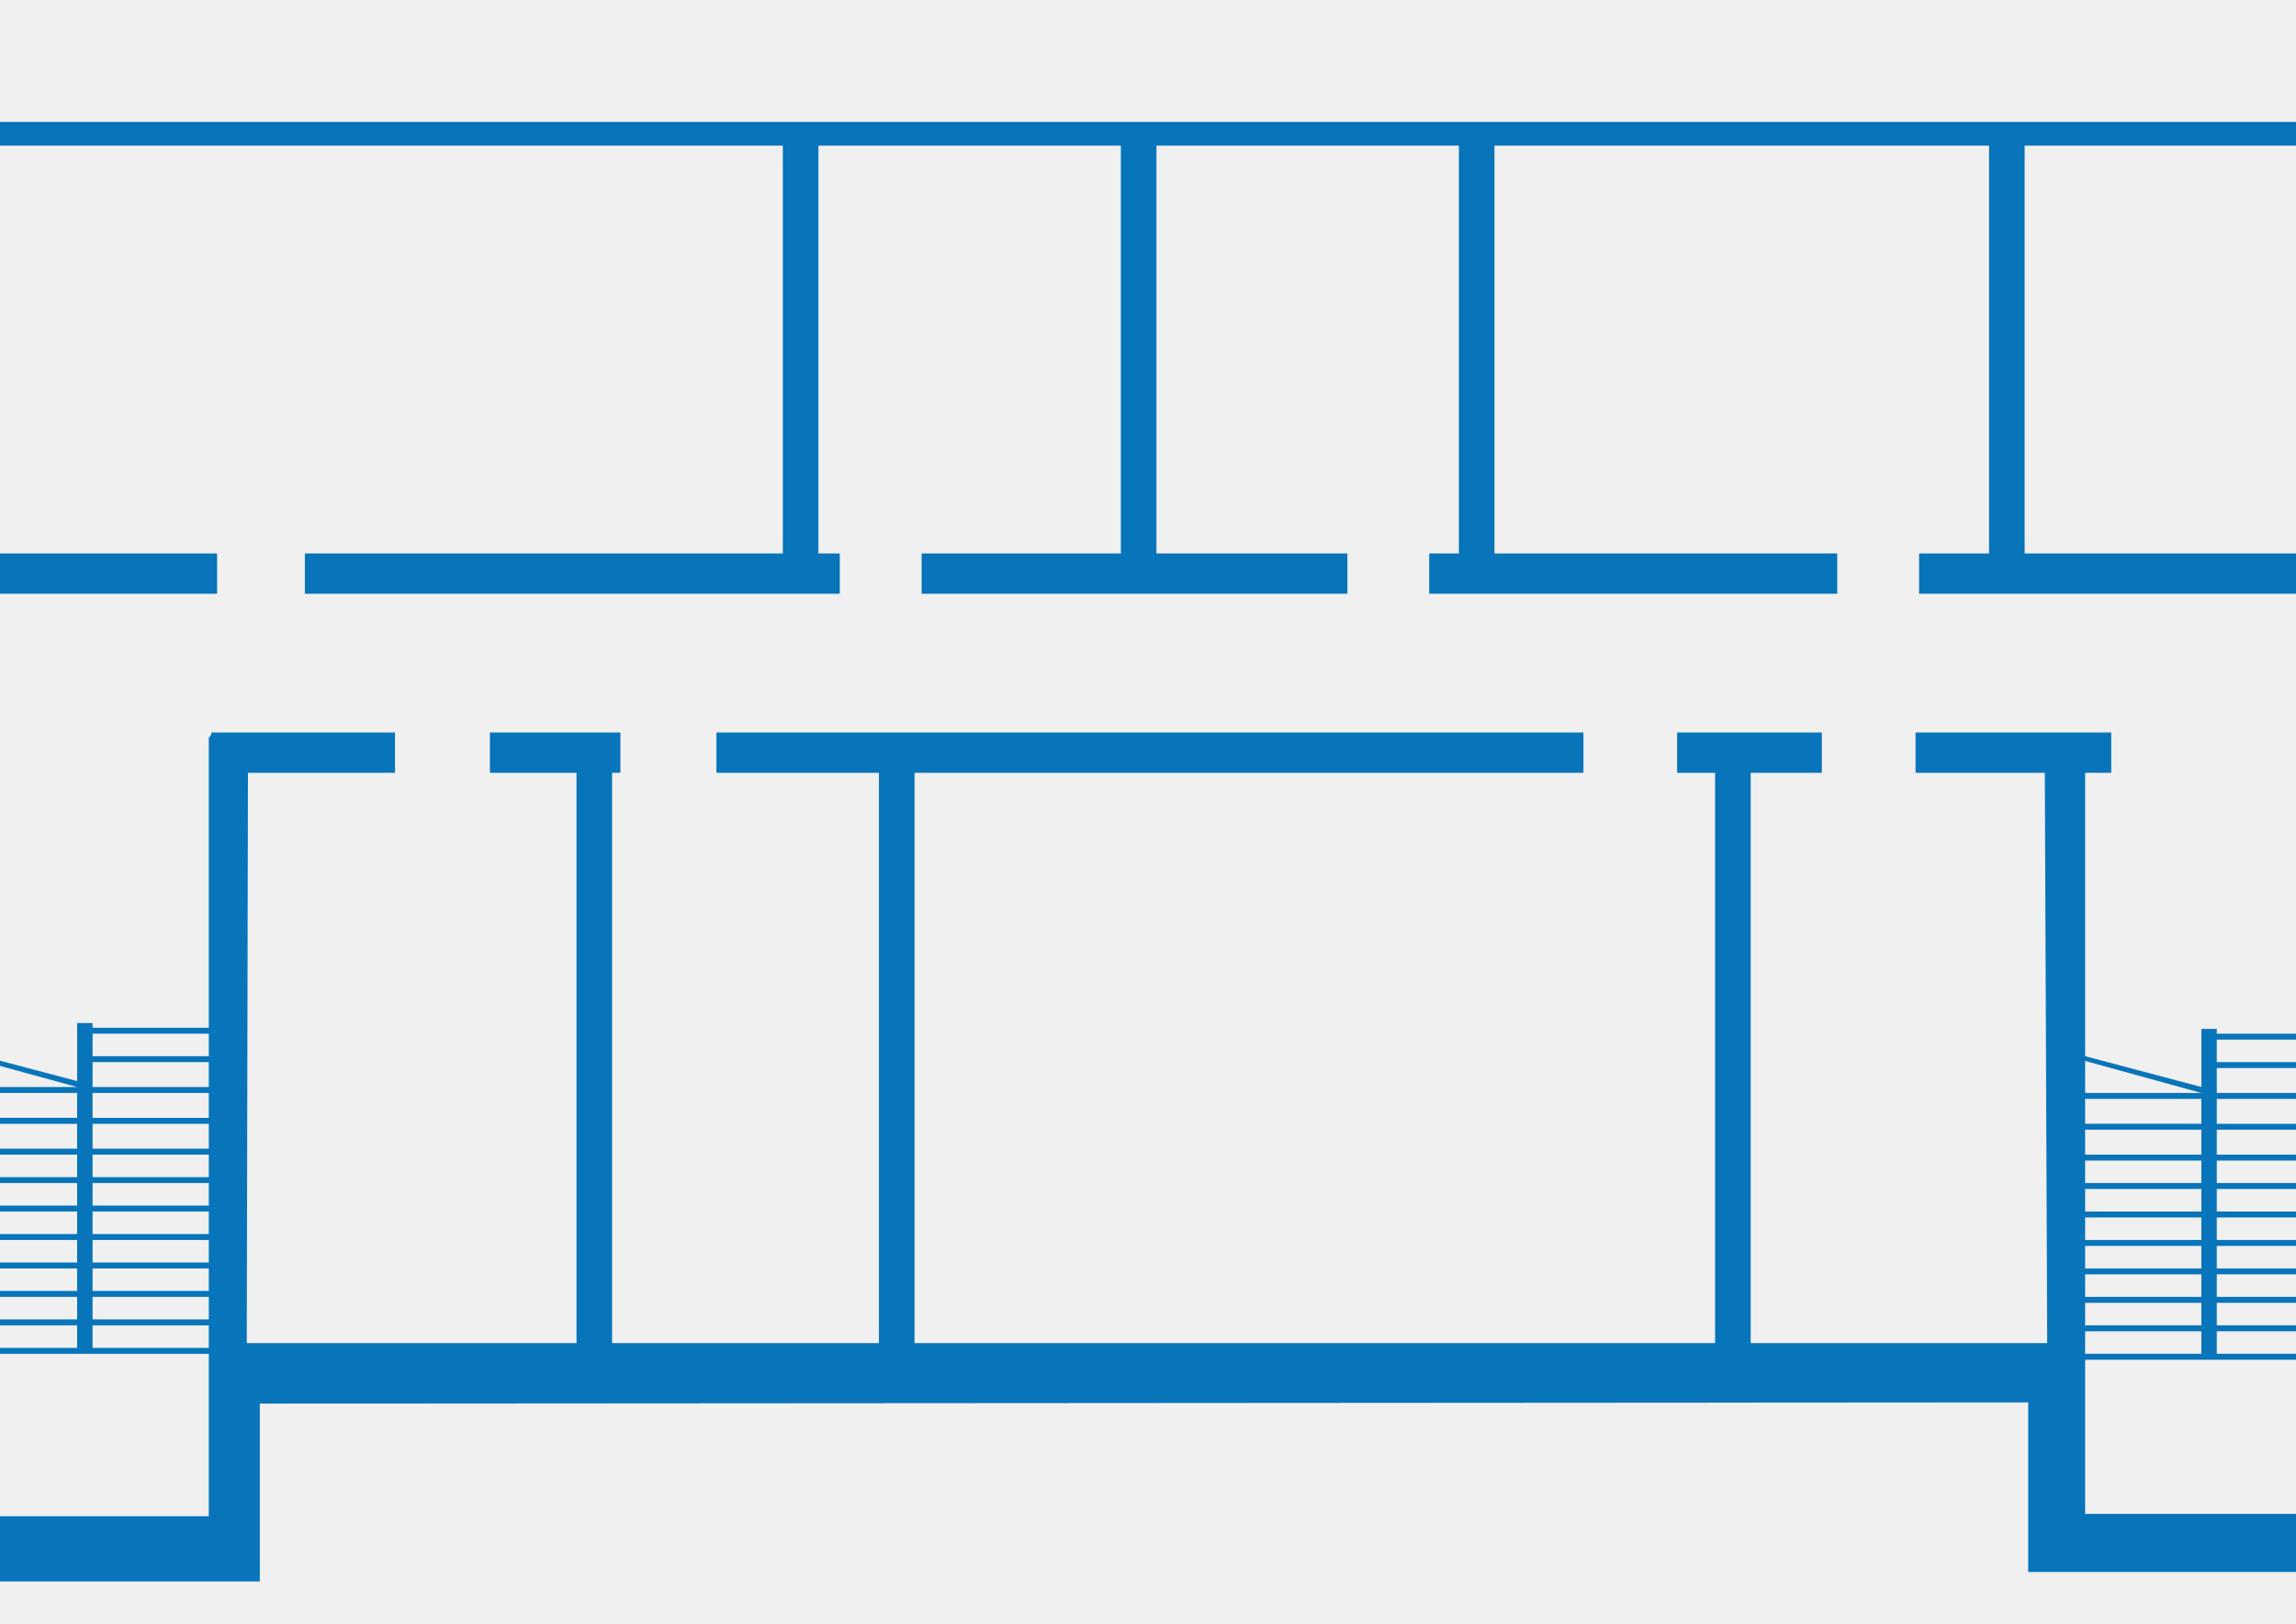
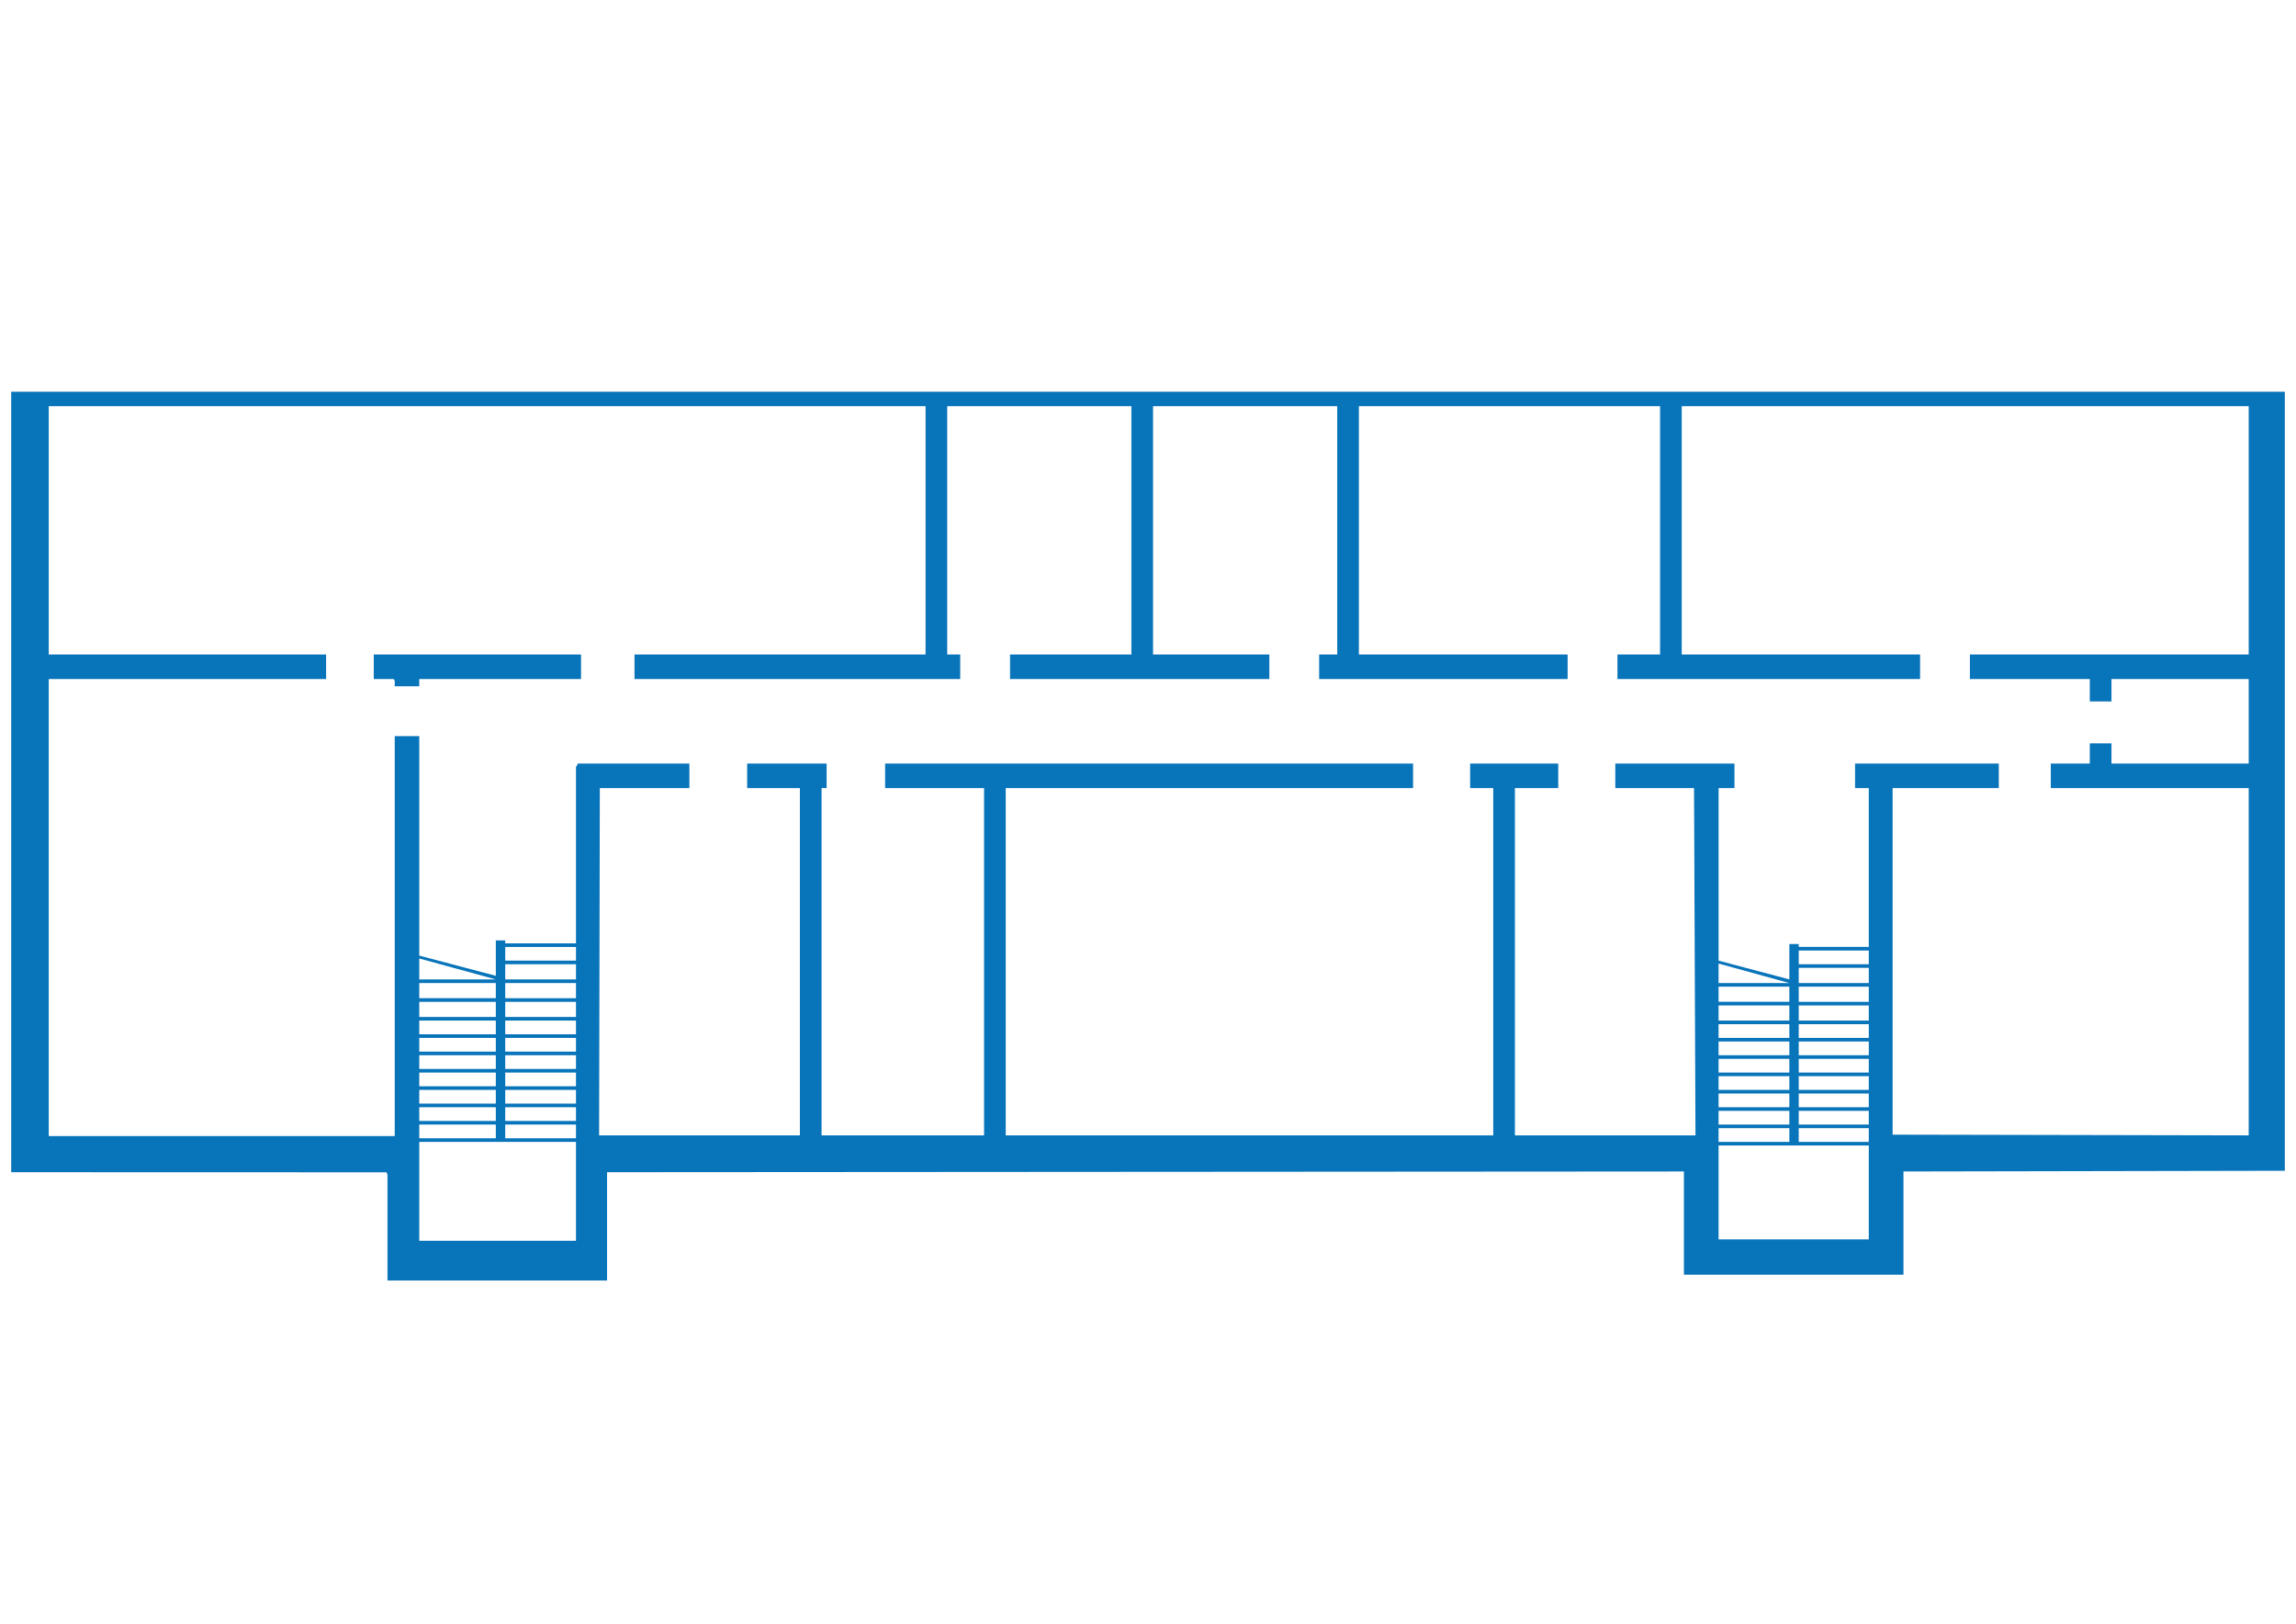
<svg xmlns="http://www.w3.org/2000/svg" viewBox="0 0 1190.55 841.89">
+   <rect width="1190.55" height="841.89" fill="#ffffff" />
  <defs>
    <style>.st0 { fill: #0874ba; }</style>
  </defs>
-   <g transform="translate(-382.2 0) scale(1.15961)">
+   <g transform="translate(0 164.6) scale(0.70614)">
    <path class="st0" d="M1677.78,54.5H8.22v573.03l275.71.08c-.04.57.61,1.5.61,1.77v77.66h161.23v-79.51l790.76-.53v75.8h161.23v-75.8l280.03-.53V54.5ZM422.96,677.89h-115.09v-72.62h115.09v72.62ZM364.09,488.64v11.13h-56.22v-11.13h56.22ZM307.87,485.99v-15.37l56.22,15.37h-56.22ZM364.09,502.43v11.13h-56.22v-11.13h56.22ZM364.09,516.21v10.07h-56.22v-10.07h56.22ZM364.09,528.93v10.07h-56.22v-10.07h56.22ZM364.09,541.65v10.07h-56.22v-10.07h56.22ZM364.09,554.38v10.07h-56.22v-10.07h56.22ZM364.09,567.1v10.07h-56.22v-10.07h56.22ZM364.09,579.82v10.07h-56.22v-10.07h56.22ZM364.09,592.54v10.07h-56.22v-10.07h56.22ZM422.96,602.61h-51.97v-10.07h51.97v10.07ZM422.96,589.89h-51.97v-10.07h51.97v10.07ZM422.96,577.17h-51.97v-10.07h51.97v10.07ZM422.96,564.45h-51.97v-10.07h51.97v10.07ZM422.96,551.73h-51.97v-10.07h51.97v10.07ZM422.96,539h-51.97v-10.07h51.97v10.07ZM422.96,526.28h-51.97v-10.07h51.97v10.07ZM422.96,513.56h-51.97v-11.13h51.97v11.13ZM422.96,499.78h-51.97v-11.13h51.97v11.13ZM422.96,485.99h-51.97v-11.13h51.97v11.13ZM422.96,472.21h-51.97v-10.07h51.97v10.07ZM1372.29,676.83h-110.31v-68.91h110.31v68.91ZM1313.95,491.29v11.13h-51.97v-11.13h51.97ZM1261.98,488.64v-14.31l51.97,14.31h-51.97ZM1313.95,505.08v11.13h-51.97v-11.13h51.97ZM1313.95,518.86v10.07h-51.97v-10.07h51.97ZM1313.95,531.58v10.07h-51.97v-10.07h51.97ZM1313.95,544.3v10.07h-51.97v-10.07h51.97ZM1313.95,557.03v10.07h-51.97v-10.07h51.97ZM1313.95,569.75v10.07h-51.97v-10.07h51.97ZM1313.95,582.47v10.07h-51.97v-10.07h51.97ZM1313.95,595.19v10.07h-51.97v-10.07h51.97ZM1372.29,605.26h-51.44v-10.07h51.44v10.07ZM1372.29,592.54h-51.44v-10.07h51.44v10.07ZM1372.29,579.82h-51.44v-10.07h51.44v10.07ZM1372.29,567.1h-51.44v-10.07h51.44v10.07ZM1372.29,554.38h-51.44v-10.07h51.44v10.07ZM1372.29,541.65h-51.44v-10.07h51.44v10.07ZM1372.29,528.93h-51.44v-10.07h51.44v10.07ZM1372.29,516.21h-51.44v-11.13h51.44v11.13ZM1372.29,502.43h-51.44v-11.13h51.44v11.13ZM1372.29,488.64h-51.44v-11.13h51.44v11.13ZM1372.29,474.86h-51.44v-10.07h51.44v10.07ZM1651.26,247.45h-204.72v18.02h88.04v16.43h15.91v-16.43h100.77v62.02h-100.77v-14.84h-15.91v14.84h-28.64v18.02h145.32v254.98l-261.47-.53v-254.45h77.96v-18.02h-105.54v18.02h10.08v116.62h-51.44v-2.12s-6.89,0-6.89,0v25.97l-51.97-13.78v-126.69h11.67v-18.02h-87.51v18.02h57.81l1.06,254.98h-132.59v-254.98h31.82v-18.02h-64.7v18.02h16.97v254.98h-357.99v-254.98h299.12v-18.02h-387.69v18.02h72.66v254.98h-119.33v-254.98h3.71v-18.02h-58.34v18.02h38.72v254.98h-147.44l.53-254.98h65.76v-18.02h-82.21c.46.95-1.06,2.25-1.06,2.39v129.61h-51.97v-2.12s-6.89,0-6.89,0v25.97l-56.22-14.84v-161.15h-18.03v293.67H35.8v-335.55h203.66v-18.02H35.8V65.1h643.85v182.35h-213.73v18.02h239.19v-18.02h-9.55V65.1h135.24v182.35h-89.1v18.02h190.4v-18.02h-85.39V65.1h135.24v182.35h-13.26v18.02h182.44v-18.02h-153.27V65.1h221.16v182.35h-31.29v18.02h222.22v-18.02h-175.02V65.1h416.33v182.35Z" />
    <path class="st0" d="M274.46,265.47h14.58c1.45,1.26.6,3.56.8,5.3h18.03v-5.3h118.8v-18.02h-152.21v18.02Z" />
  </g>
</svg>
